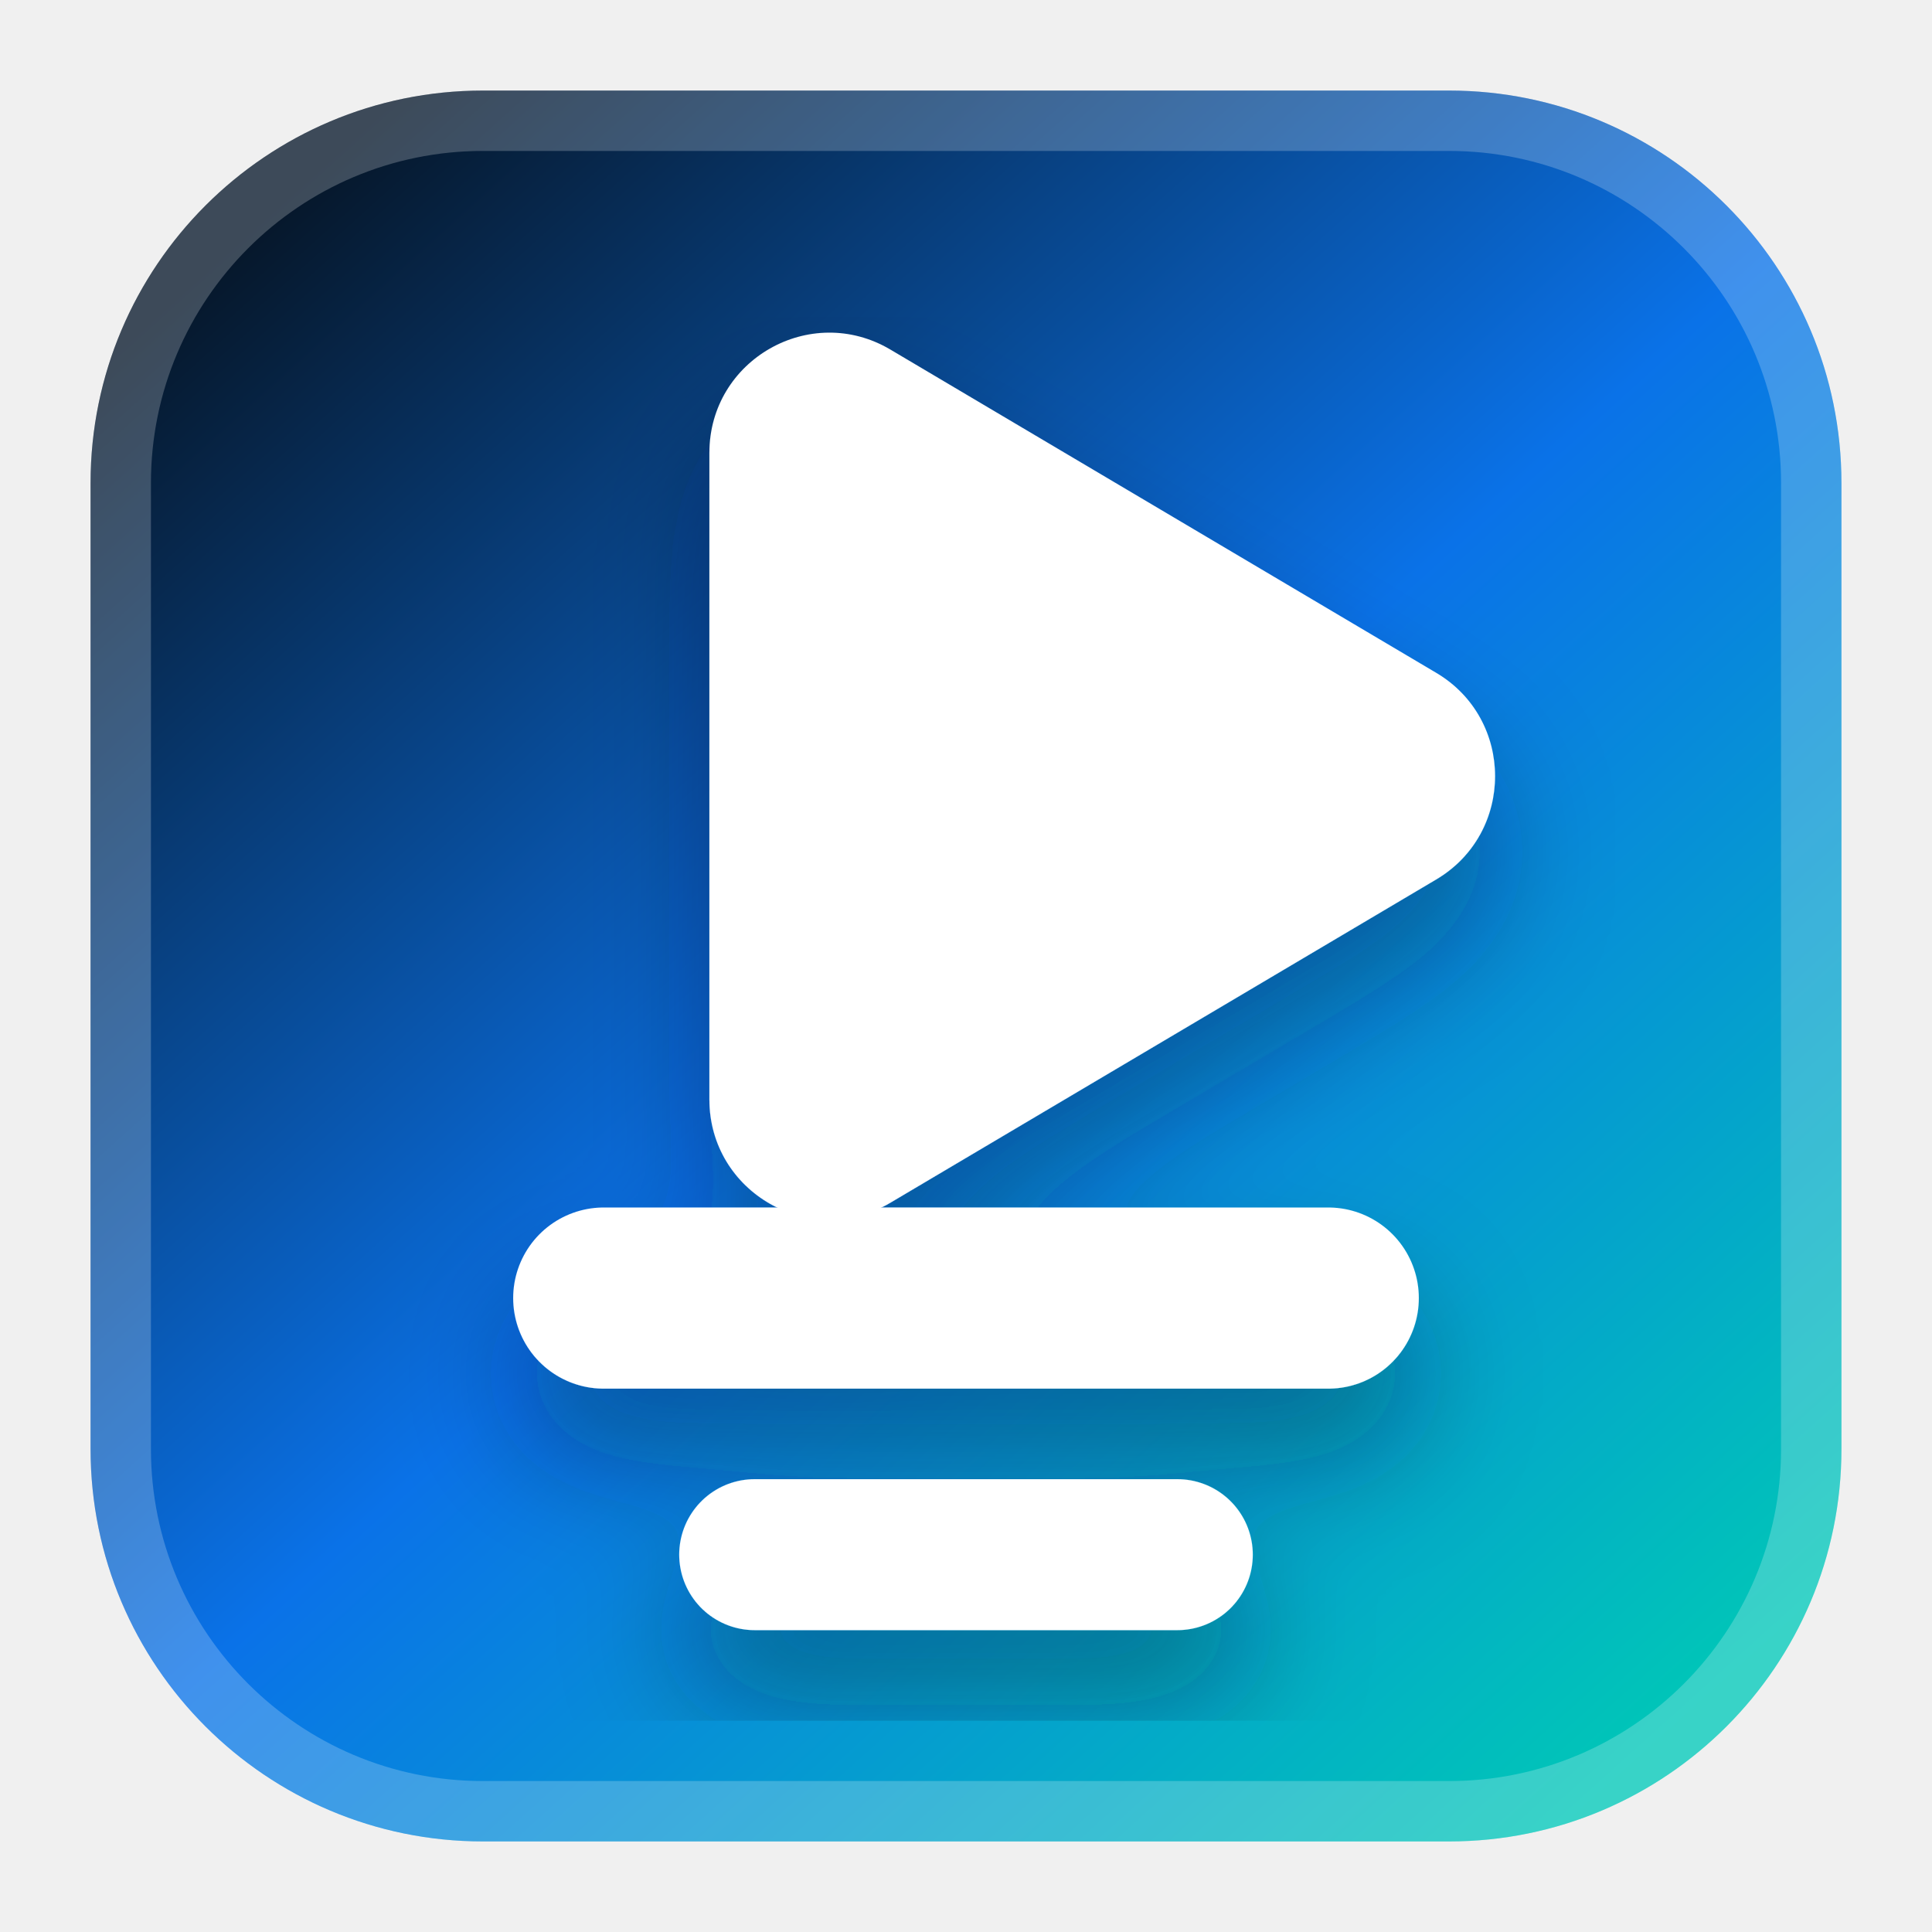
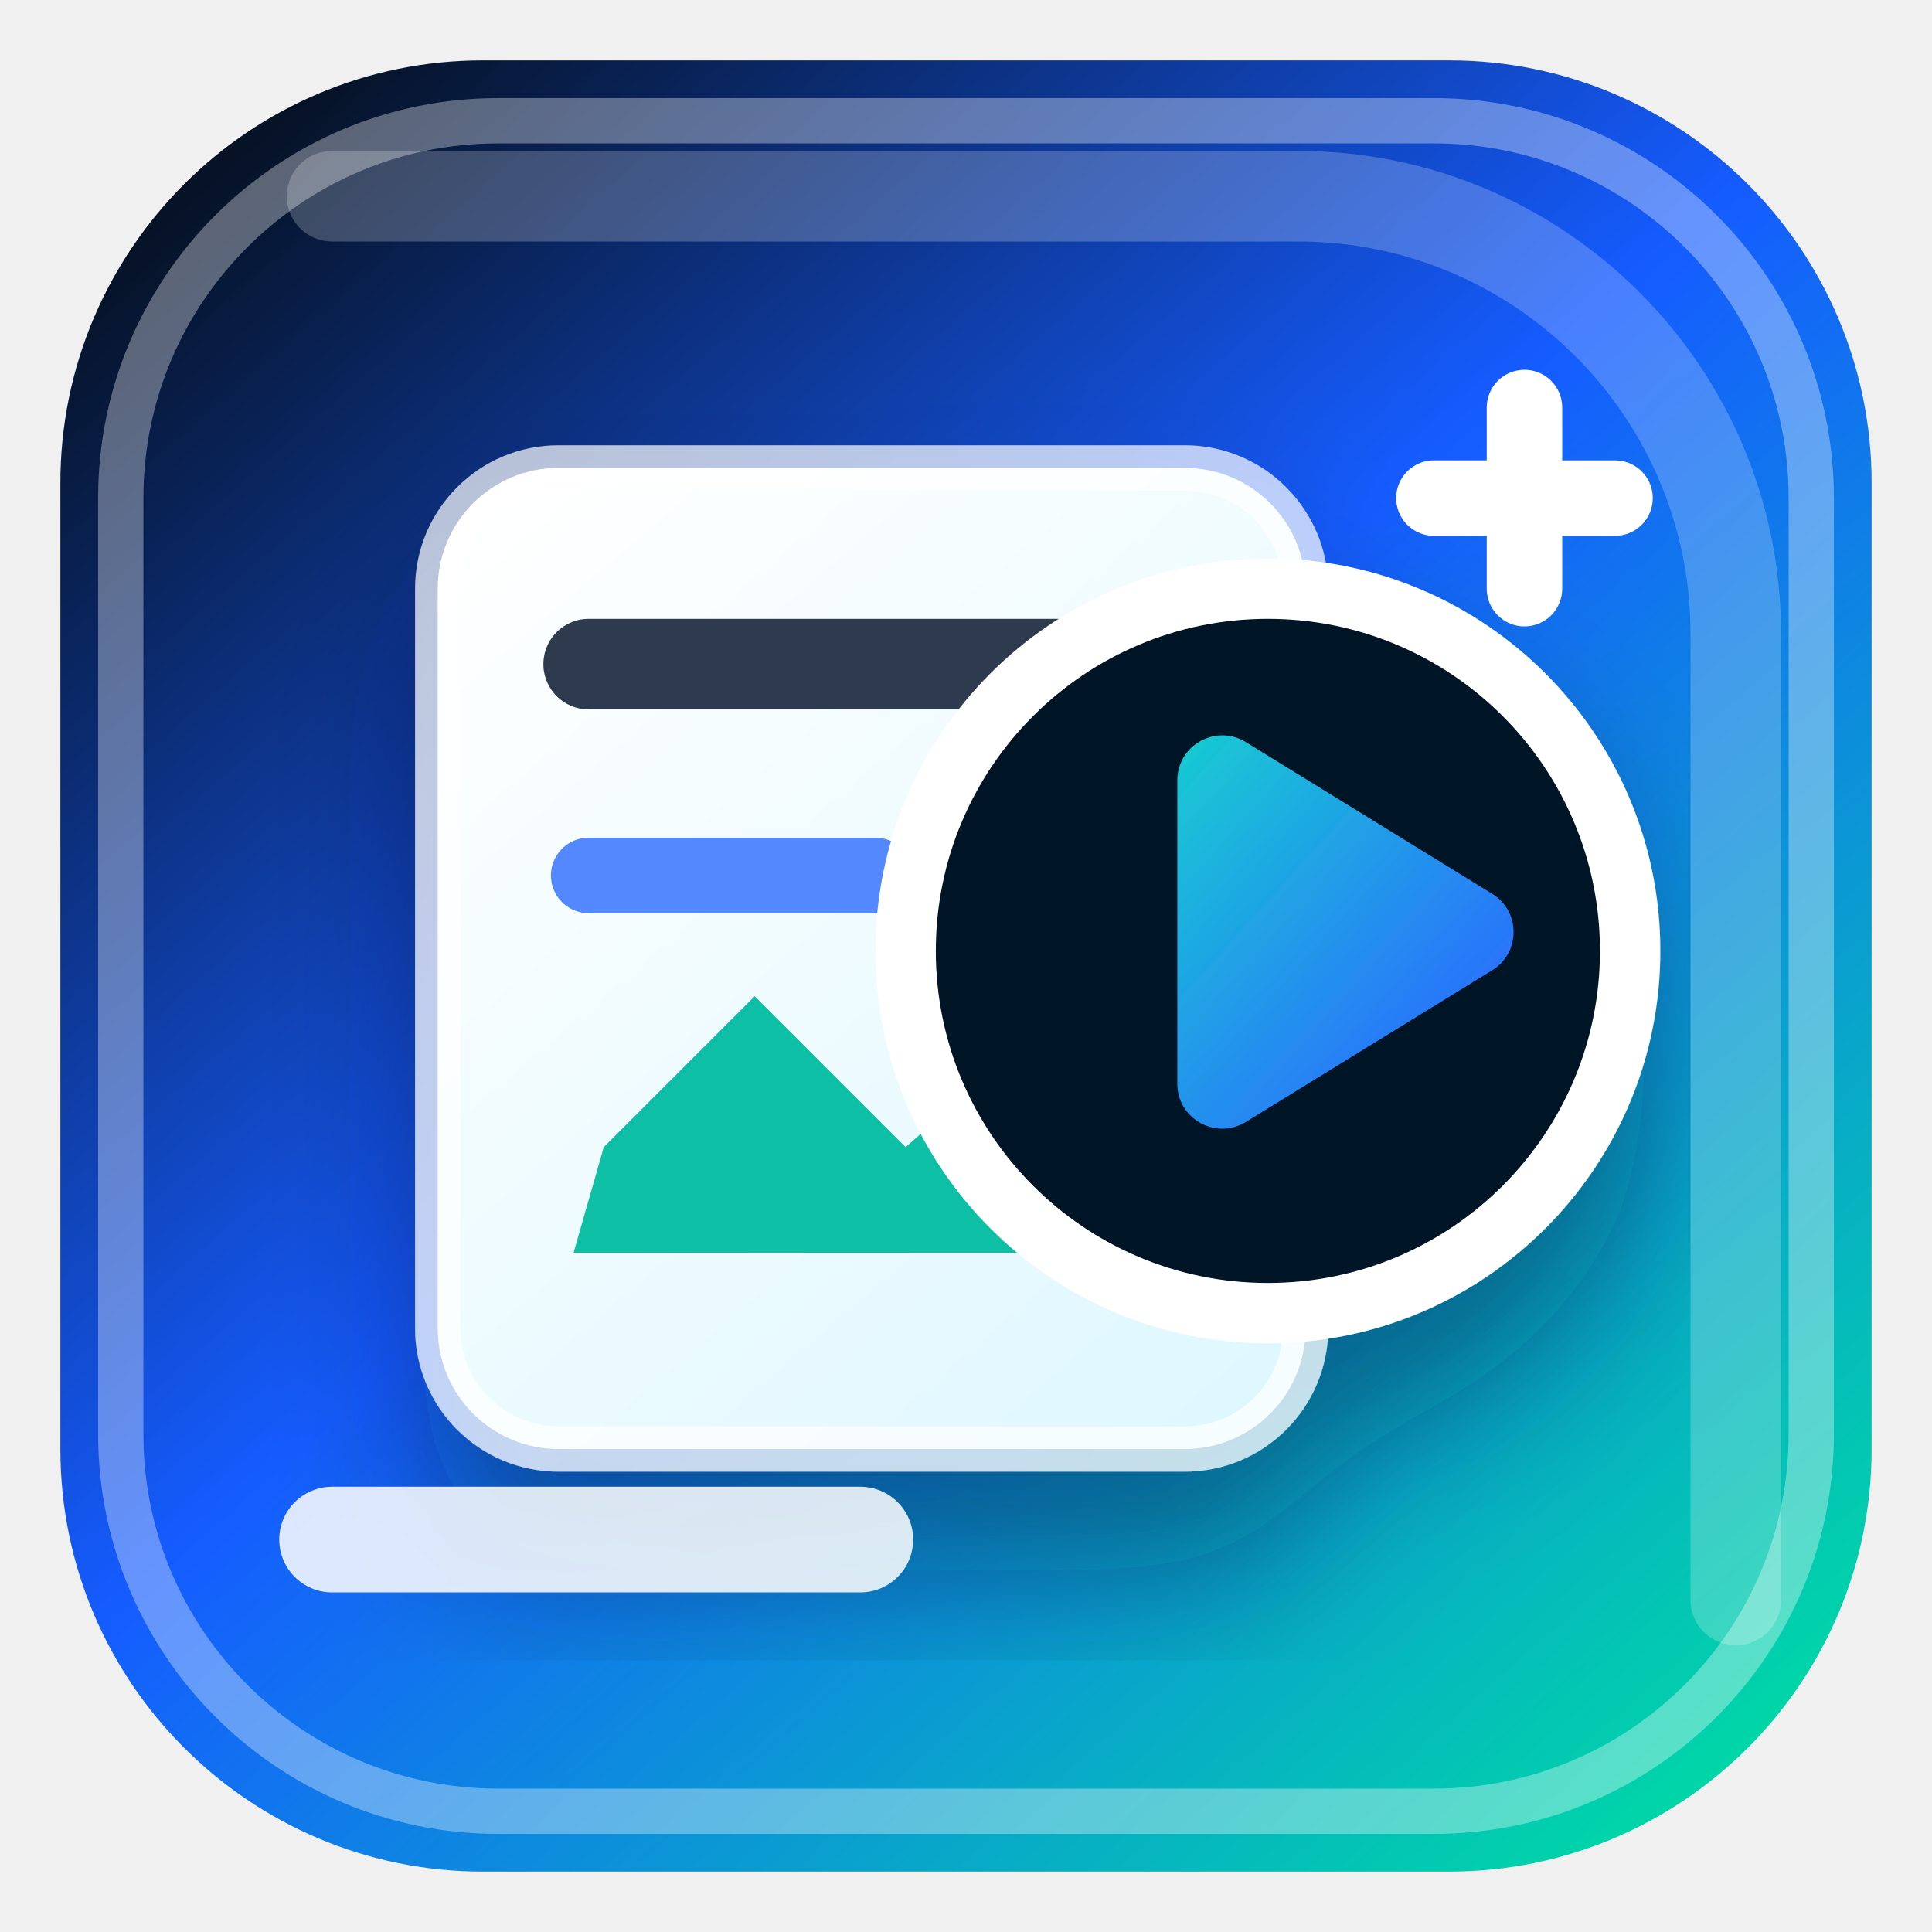
<svg xmlns="http://www.w3.org/2000/svg" width="128" height="128" viewBox="0 0 128 128" fill="none">
  <defs>
-     <linearGradient id="bg" x1="18" y1="14" x2="110" y2="116" gradientUnits="userSpaceOnUse">
-       <stop stop-color="#06172A" />
-       <stop offset="0.5" stop-color="#0A72E8" />
-       <stop offset="1" stop-color="#00C7B7" />
+     <linearGradient id="bg" x1="16" y1="10" x2="112" y2="120" gradientUnits="userSpaceOnUse">
+       <stop offset="0" stop-color="#061226" />
+       <stop offset="0.46" stop-color="#155CFF" />
+       <stop offset="1" stop-color="#00D7A7" />
    </linearGradient>
-     <filter id="markShadow" x="25" y="16" width="82" height="98" filterUnits="userSpaceOnUse" color-interpolation-filters="sRGB">
-       <feDropShadow dx="0" dy="5" stdDeviation="4" flood-color="#00162D" flood-opacity="0.35" />
+     <linearGradient id="card" x1="36" y1="30" x2="89" y2="92" gradientUnits="userSpaceOnUse">
+       <stop stop-color="#FFFFFF" />
+       <stop offset="1" stop-color="#DDF7FF" />
+     </linearGradient>
+     <linearGradient id="play" x1="66" y1="45" x2="96" y2="72" gradientUnits="userSpaceOnUse">
+       <stop stop-color="#10F2C0" />
+       <stop offset="1" stop-color="#2B6BFF" />
+     </linearGradient>
+     <filter id="shadow" x="18" y="18" width="94" height="92" filterUnits="userSpaceOnUse" color-interpolation-filters="sRGB">
+       <feDropShadow dx="0" dy="7" stdDeviation="5" flood-color="#00142D" flood-opacity="0.42" />
    </filter>
  </defs>
-   <rect x="6" y="6" width="116" height="116" rx="26" fill="url(#bg)" />
-   <rect x="8" y="8" width="112" height="112" rx="24" stroke="#FFFFFF" stroke-opacity="0.22" stroke-width="4" />
-   <g filter="url(#markShadow)">
-     <path d="M47 30C47 23.841 53.691 20.023 58.988 23.159L95.154 44.578C100.351 47.656 100.351 55.186 95.154 58.264L58.988 79.683C53.691 82.819 47 79.001 47 72.842V30Z" fill="#FFFFFF" />
-     <path d="M40 86H88" stroke="#FFFFFF" stroke-width="12" stroke-linecap="round" />
-     <path d="M50 103H78" stroke="#FFFFFF" stroke-width="10" stroke-linecap="round" />
+   <rect x="4" y="4" width="120" height="120" rx="28" fill="url(#bg)" />
+   <path d="M22 13H86C102.016 13 115 25.984 115 42V106" stroke="#FFFFFF" stroke-opacity="0.22" stroke-width="6" stroke-linecap="round" />
+   <rect x="8" y="8" width="112" height="112" rx="25" stroke="#FFFFFF" stroke-opacity="0.34" stroke-width="3" />
+   <g filter="url(#shadow)">
+     <path d="M37 31H78.5C82.918 31 86.5 34.582 86.5 39V88C86.5 92.418 82.918 96 78.5 96H37C32.582 96 29 92.418 29 88V39C29 34.582 32.582 31 37 31Z" fill="url(#card)" />
+     <path d="M39 44H70" stroke="#0E1B35" stroke-opacity="0.86" stroke-width="6" stroke-linecap="round" />
+     <path d="M39 58H58" stroke="#155CFF" stroke-opacity="0.72" stroke-width="5" stroke-linecap="round" />
+     <path d="M40 76L50 66L60 76L68 69L78 83H38L40 76Z" fill="#11BFA5" />
+     <path d="M37 31H78.5C82.918 31 86.5 34.582 86.5 39V88C86.5 92.418 82.918 96 78.5 96H37C32.582 96 29 92.418 29 88V39C29 34.582 32.582 31 37 31Z" stroke="#FFFFFF" stroke-opacity="0.7" stroke-width="3" />
+     <circle cx="84" cy="63" r="24" fill="#061226" stroke="#FFFFFF" stroke-width="4" />
+     <path d="M78 51.7C78 49.371 80.557 47.945 82.54 49.166L98.864 59.218C100.75 60.379 100.75 63.121 98.864 64.282L82.54 74.334C80.557 75.555 78 74.129 78 71.8V51.7Z" fill="url(#play)" />
  </g>
+   <path d="M101 27V39" stroke="#FFFFFF" stroke-width="5" stroke-linecap="round" />
+   <path d="M95 33H107" stroke="#FFFFFF" stroke-width="5" stroke-linecap="round" />
+   <path d="M22 102H57" stroke="#FFFFFF" stroke-opacity="0.85" stroke-width="7" stroke-linecap="round" />
</svg>
